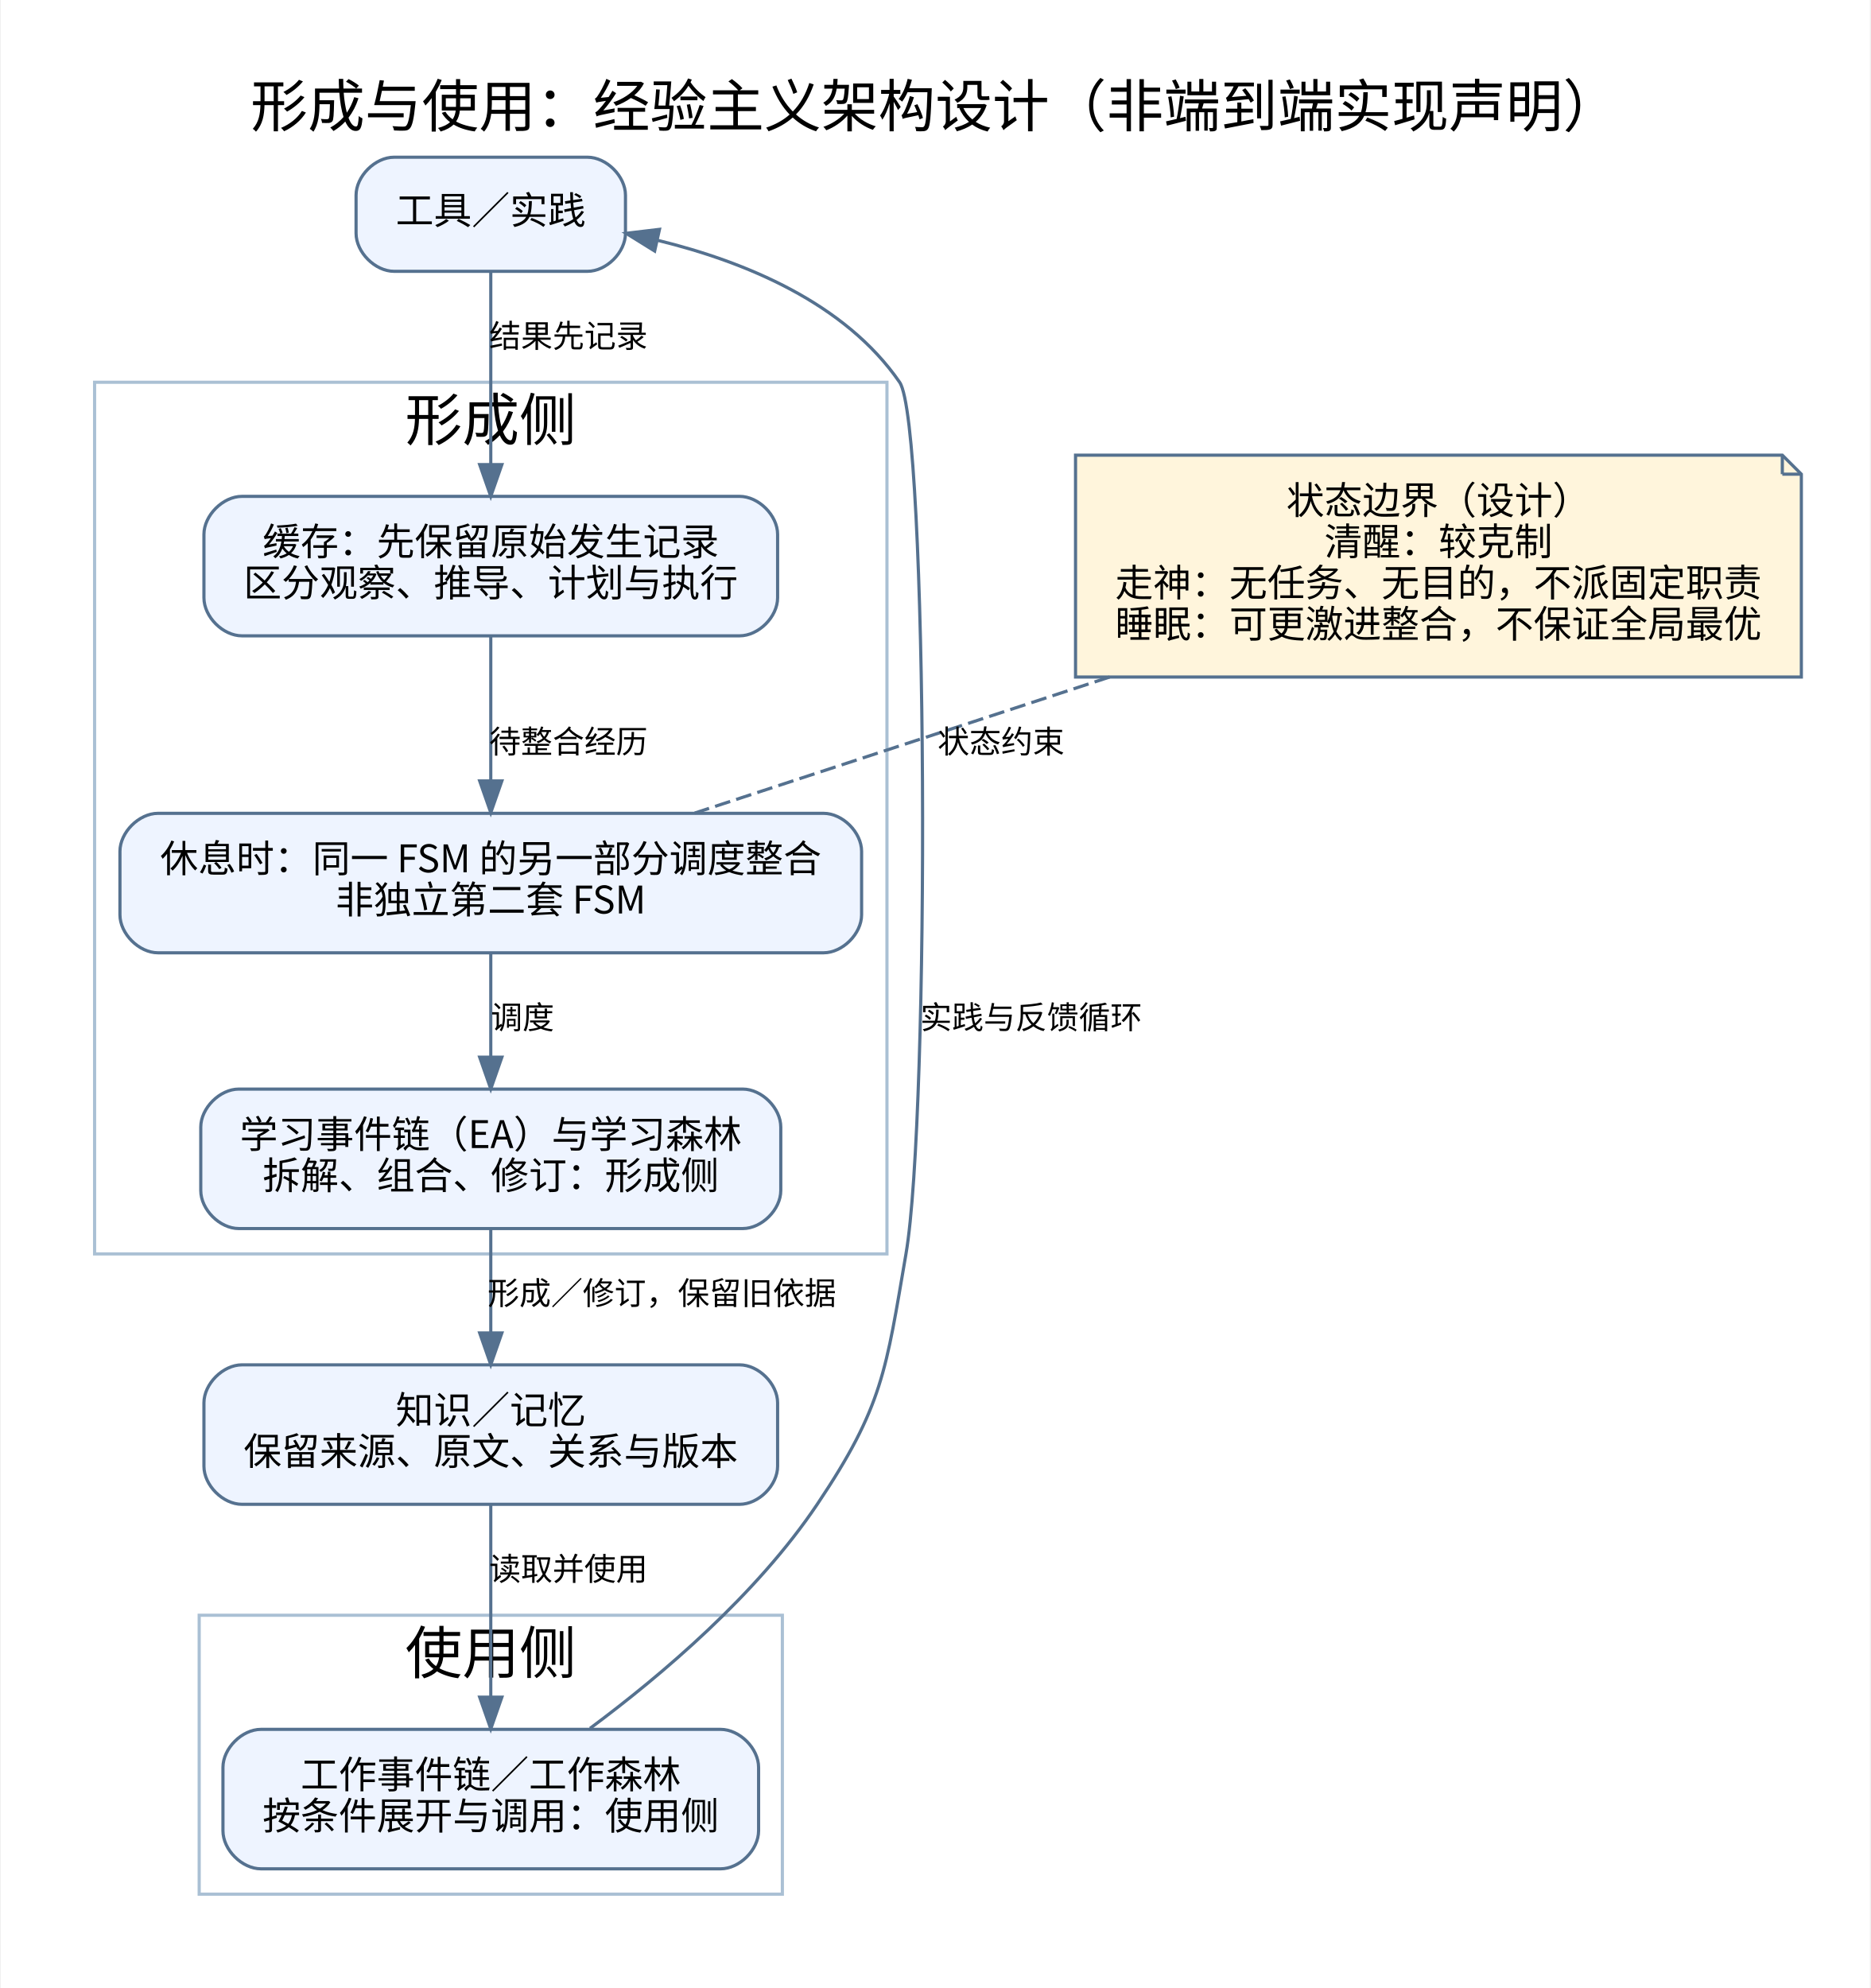
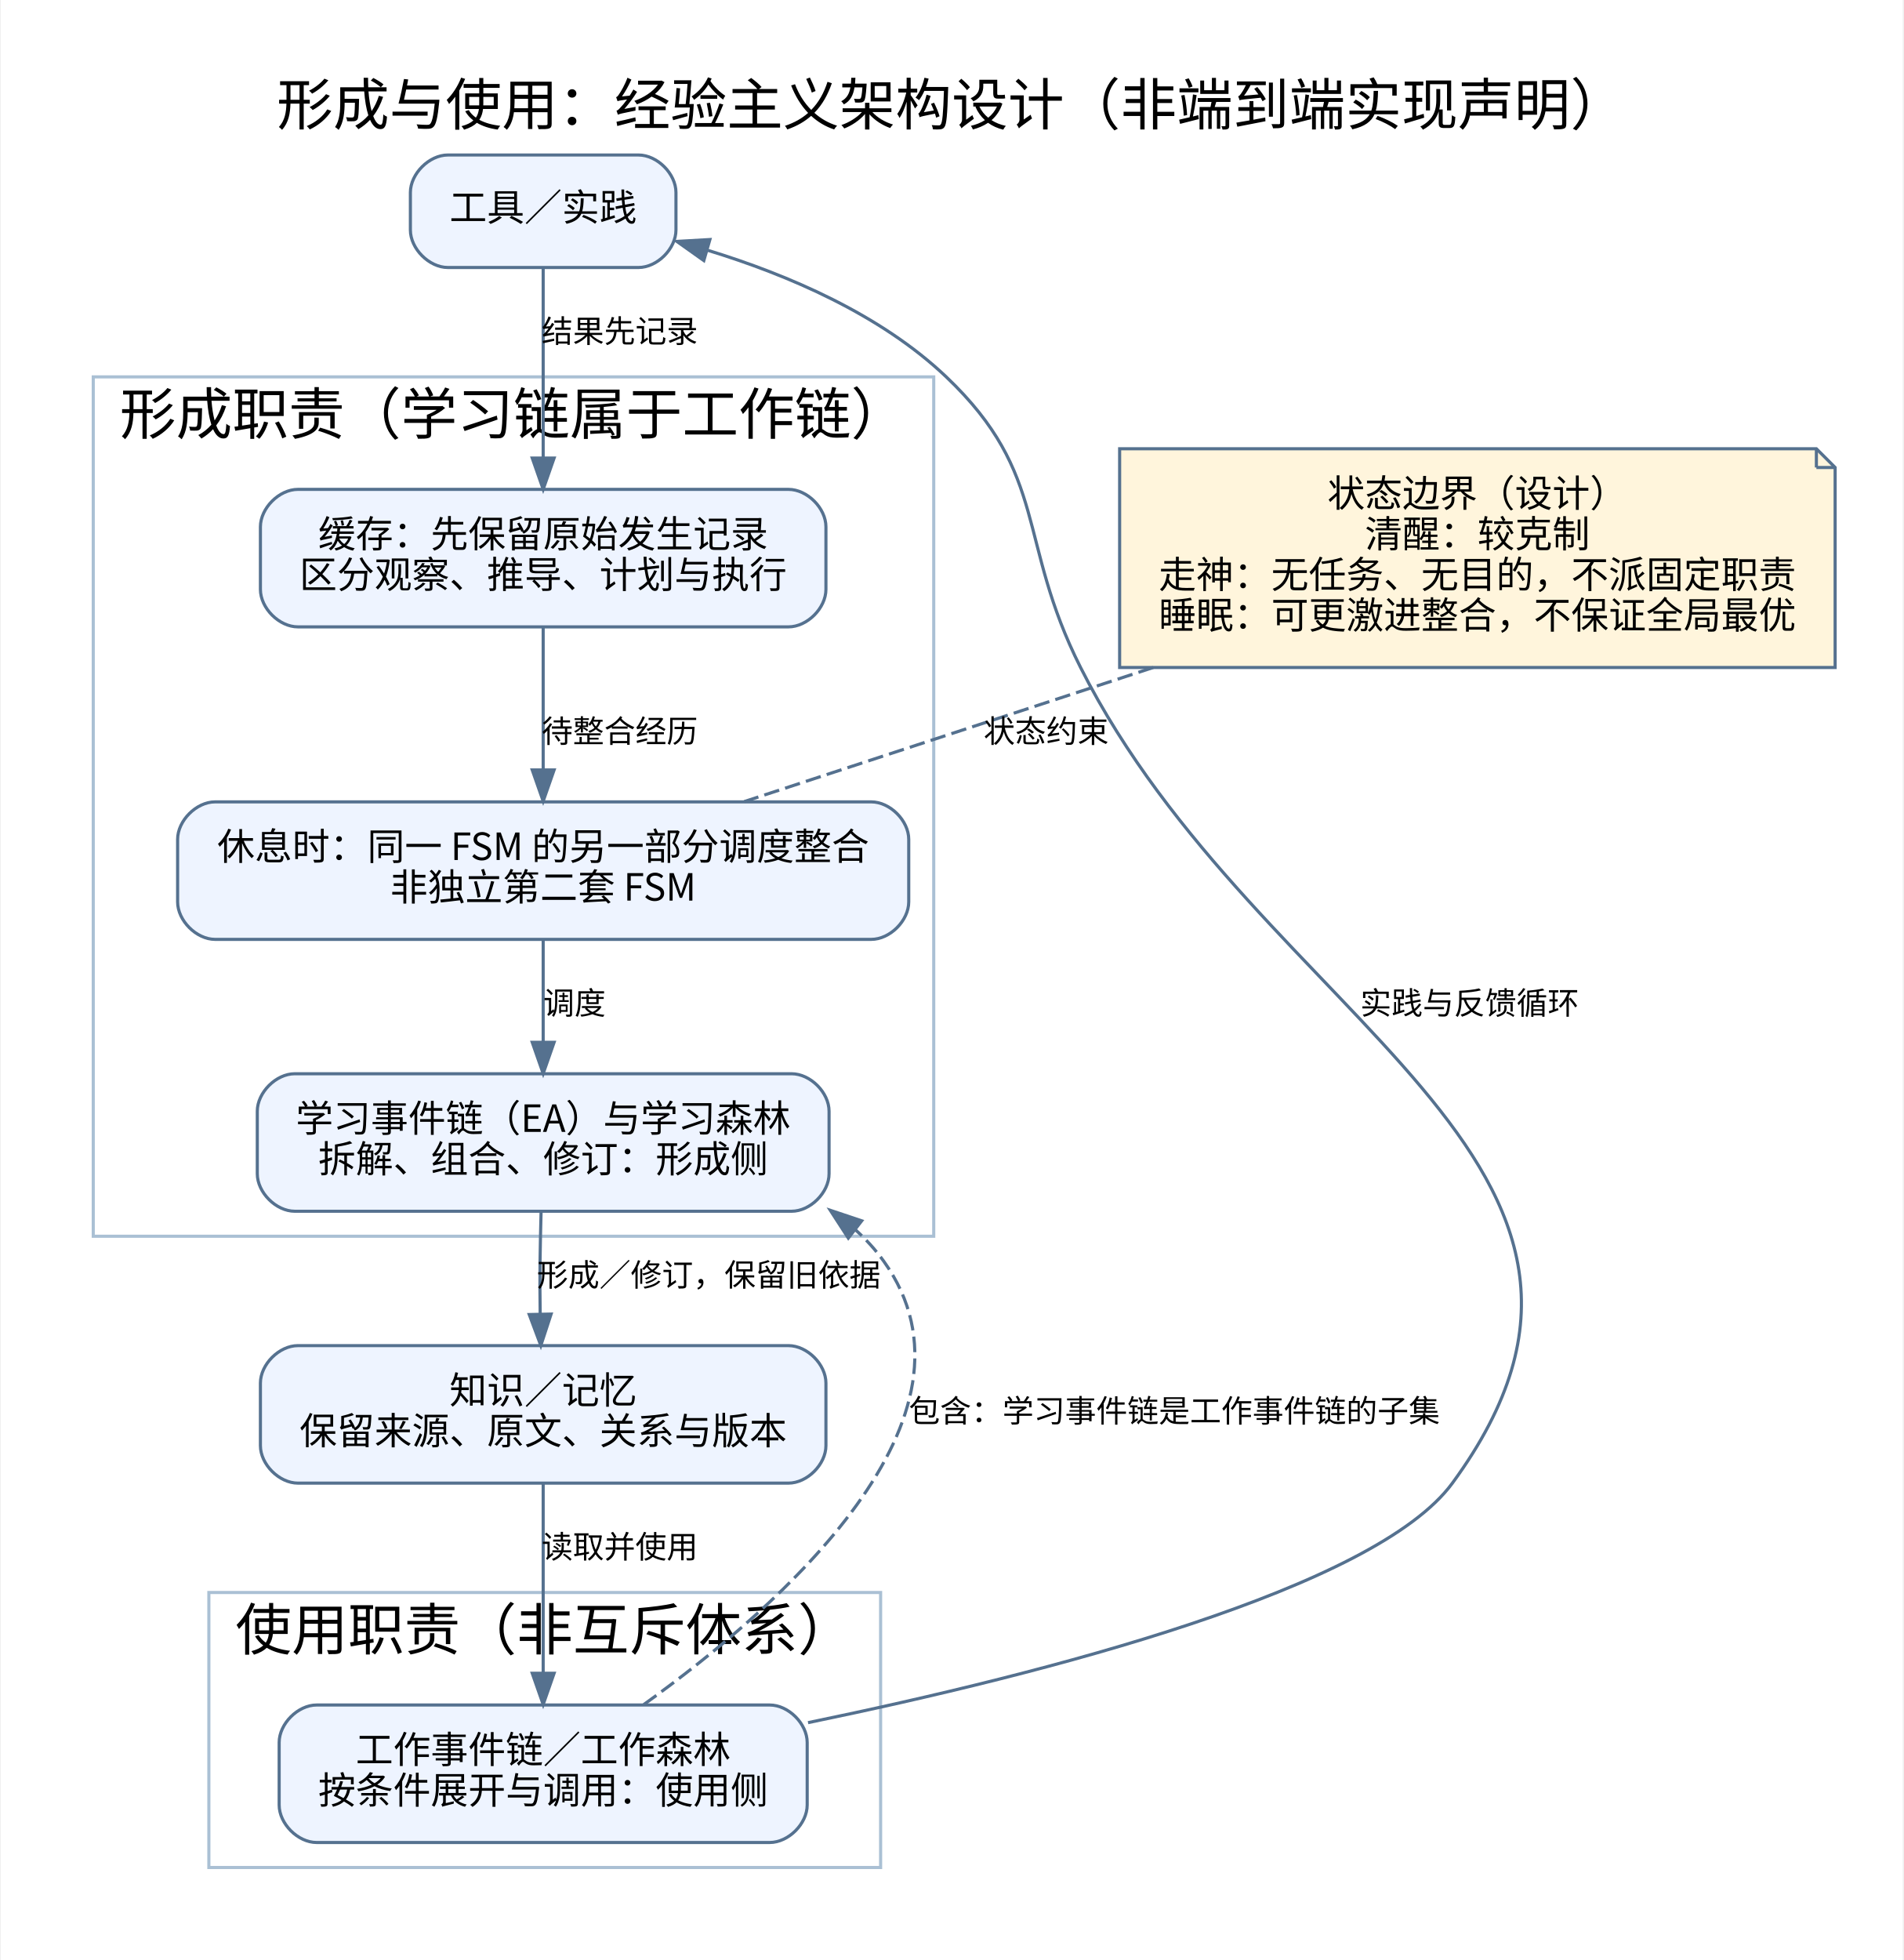
- <svg xmlns="http://www.w3.org/2000/svg" width="590pt" height="627pt" viewBox="0.00 0.00 589.70 627.20">
+ <svg xmlns="http://www.w3.org/2000/svg" width="609pt" height="627pt" viewBox="0.00 0.00 608.70 627.20">
  <g id="graph0" class="graph" transform="scale(1 1) rotate(0) translate(21.6 605.6)">
-     <polygon fill="#ffffff" stroke="transparent" points="-21.6,21.6 -21.6,-605.6 568.1,-605.6 568.1,21.6 -21.6,21.6" />
-     <text text-anchor="middle" x="273.25" y="-565.6" font-family="Noto Sans CJK SC" font-size="18.00">形成与使用：经验主义架构设计（非端到端实现声明）</text>
+     <polygon fill="#ffffff" stroke="transparent" points="-21.6,21.6 -21.6,-605.6 587.1,-605.6 587.1,21.6 -21.6,21.6" />
+     <text text-anchor="middle" x="282.75" y="-565.6" font-family="Noto Sans CJK SC" font-size="18.00">形成与使用：经验主义架构设计（非端到端实现声明）</text>
    <g id="clust1" class="cluster">
-       <polygon fill="#ffffff" stroke="#aac0d4" points="8,-210 8,-485 258,-485 258,-210 8,-210" />
-       <text text-anchor="middle" x="133" y="-466.6" font-family="Noto Sans CJK SC" font-size="18.00">形成侧</text>
+       <polygon fill="#ffffff" stroke="#aac0d4" points="8,-210 8,-485 277,-485 277,-210 8,-210" />
+       <text text-anchor="middle" x="142.5" y="-466.6" font-family="Noto Sans CJK SC" font-size="18.00">形成职责（学习链属于工作链）</text>
    </g>
    <g id="clust2" class="cluster">
-       <polygon fill="#ffffff" stroke="#aac0d4" points="41,-8 41,-96 225,-96 225,-8 41,-8" />
-       <text text-anchor="middle" x="133" y="-77.6" font-family="Noto Sans CJK SC" font-size="18.00">使用侧</text>
+       <polygon fill="#ffffff" stroke="#aac0d4" points="45,-8 45,-96 260,-96 260,-8 45,-8" />
+       <text text-anchor="middle" x="152.5" y="-77.6" font-family="Noto Sans CJK SC" font-size="18.00">使用职责（非互斥体系）</text>
    </g>
    <g id="node1" class="node">
-       <path fill="#eef4ff" stroke="#55718f" d="M163.5,-556C163.5,-556 102.5,-556 102.5,-556 96.5,-556 90.5,-550 90.5,-544 90.5,-544 90.5,-532 90.5,-532 90.5,-526 96.5,-520 102.5,-520 102.5,-520 163.5,-520 163.5,-520 169.5,-520 175.5,-526 175.5,-532 175.5,-532 175.5,-544 175.5,-544 175.5,-550 169.5,-556 163.5,-556" />
-       <text text-anchor="middle" x="133" y="-534.9" font-family="Noto Sans CJK SC" font-size="12.00">工具／实践</text>
+       <path fill="#eef4ff" stroke="#55718f" d="M182.5,-556C182.5,-556 121.5,-556 121.5,-556 115.5,-556 109.5,-550 109.5,-544 109.5,-544 109.5,-532 109.5,-532 109.5,-526 115.5,-520 121.5,-520 121.5,-520 182.5,-520 182.5,-520 188.5,-520 194.5,-526 194.5,-532 194.5,-532 194.5,-544 194.5,-544 194.5,-550 188.5,-556 182.5,-556" />
+       <text text-anchor="middle" x="152" y="-534.9" font-family="Noto Sans CJK SC" font-size="12.00">工具／实践</text>
    </g>
    <g id="node2" class="node">
-       <path fill="#eef4ff" stroke="#55718f" d="M211.5,-449C211.5,-449 54.5,-449 54.5,-449 48.5,-449 42.5,-443 42.5,-437 42.5,-437 42.5,-417 42.5,-417 42.5,-411 48.5,-405 54.5,-405 54.5,-405 211.5,-405 211.5,-405 217.5,-405 223.5,-411 223.5,-417 223.5,-417 223.5,-437 223.5,-437 223.5,-443 217.5,-449 211.5,-449" />
-       <text text-anchor="middle" x="133" y="-430.4" font-family="Noto Sans CJK SC" font-size="12.00">缓存：先保留原始发生记录</text>
-       <text text-anchor="middle" x="133" y="-417.4" font-family="Noto Sans CJK SC" font-size="12.00">区分观察、推导、计划与执行</text>
+       <path fill="#eef4ff" stroke="#55718f" d="M230.5,-449C230.5,-449 73.5,-449 73.5,-449 67.5,-449 61.5,-443 61.5,-437 61.5,-437 61.5,-417 61.5,-417 61.5,-411 67.5,-405 73.5,-405 73.5,-405 230.5,-405 230.5,-405 236.5,-405 242.5,-411 242.5,-417 242.5,-417 242.5,-437 242.5,-437 242.5,-443 236.5,-449 230.5,-449" />
+       <text text-anchor="middle" x="152" y="-430.4" font-family="Noto Sans CJK SC" font-size="12.00">缓存：先保留原始发生记录</text>
+       <text text-anchor="middle" x="152" y="-417.4" font-family="Noto Sans CJK SC" font-size="12.00">区分观察、推导、计划与执行</text>
    </g>
    <g id="edge1" class="edge">
-       <path fill="none" stroke="#55718f" d="M133,-519.97C133,-503.73 133,-478.88 133,-459.11" />
-       <polygon fill="#55718f" stroke="#55718f" points="136.5,-459.02 133,-449.02 129.5,-459.02 136.5,-459.02" />
-       <text text-anchor="middle" x="157.5" y="-496" font-family="Noto Sans CJK SC" font-size="10.00">结果先记录</text>
+       <path fill="none" stroke="#55718f" d="M152,-519.97C152,-503.73 152,-478.88 152,-459.11" />
+       <polygon fill="#55718f" stroke="#55718f" points="155.5,-459.02 152,-449.02 148.5,-459.02 155.5,-459.02" />
+       <text text-anchor="middle" x="176.5" y="-496" font-family="Noto Sans CJK SC" font-size="10.00">结果先记录</text>
    </g>
    <g id="node3" class="node">
-       <path fill="#eef4ff" stroke="#55718f" d="M238,-349C238,-349 28,-349 28,-349 22,-349 16,-343 16,-337 16,-337 16,-317 16,-317 16,-311 22,-305 28,-305 28,-305 238,-305 238,-305 244,-305 250,-311 250,-317 250,-317 250,-337 250,-337 250,-343 244,-349 238,-349" />
-       <text text-anchor="middle" x="133" y="-330.4" font-family="Noto Sans CJK SC" font-size="12.00">休息时：同一 FSM 的另一部分调度整合</text>
-       <text text-anchor="middle" x="133" y="-317.4" font-family="Noto Sans CJK SC" font-size="12.00">非独立第二套 FSM</text>
+       <path fill="#eef4ff" stroke="#55718f" d="M257,-349C257,-349 47,-349 47,-349 41,-349 35,-343 35,-337 35,-337 35,-317 35,-317 35,-311 41,-305 47,-305 47,-305 257,-305 257,-305 263,-305 269,-311 269,-317 269,-317 269,-337 269,-337 269,-343 263,-349 257,-349" />
+       <text text-anchor="middle" x="152" y="-330.4" font-family="Noto Sans CJK SC" font-size="12.00">休息时：同一 FSM 的另一部分调度整合</text>
+       <text text-anchor="middle" x="152" y="-317.4" font-family="Noto Sans CJK SC" font-size="12.00">非独立第二套 FSM</text>
    </g>
    <g id="edge2" class="edge">
-       <path fill="none" stroke="#55718f" d="M133,-404.74C133,-391.51 133,-374.26 133,-359.47" />
-       <polygon fill="#55718f" stroke="#55718f" points="136.5,-359.22 133,-349.22 129.5,-359.22 136.5,-359.22" />
-       <text text-anchor="middle" x="157.5" y="-368" font-family="Noto Sans CJK SC" font-size="10.00">待整合经历</text>
+       <path fill="none" stroke="#55718f" d="M152,-404.74C152,-391.51 152,-374.26 152,-359.47" />
+       <polygon fill="#55718f" stroke="#55718f" points="155.5,-359.22 152,-349.22 148.5,-359.22 155.5,-359.22" />
+       <text text-anchor="middle" x="176.5" y="-368" font-family="Noto Sans CJK SC" font-size="10.00">待整合经历</text>
    </g>
    <g id="node4" class="node">
-       <path fill="#eef4ff" stroke="#55718f" d="M212.5,-262C212.5,-262 53.5,-262 53.5,-262 47.5,-262 41.5,-256 41.5,-250 41.5,-250 41.5,-230 41.5,-230 41.5,-224 47.5,-218 53.5,-218 53.5,-218 212.5,-218 212.5,-218 218.5,-218 224.5,-224 224.5,-230 224.5,-230 224.5,-250 224.5,-250 224.5,-256 218.5,-262 212.5,-262" />
-       <text text-anchor="middle" x="133" y="-243.4" font-family="Noto Sans CJK SC" font-size="12.00">学习事件链（EA）与学习森林</text>
-       <text text-anchor="middle" x="133" y="-230.4" font-family="Noto Sans CJK SC" font-size="12.00">拆解、组合、修订：形成侧</text>
+       <path fill="#eef4ff" stroke="#55718f" d="M231.5,-262C231.5,-262 72.5,-262 72.5,-262 66.5,-262 60.5,-256 60.5,-250 60.5,-250 60.5,-230 60.5,-230 60.5,-224 66.5,-218 72.5,-218 72.5,-218 231.5,-218 231.5,-218 237.5,-218 243.5,-224 243.5,-230 243.5,-230 243.5,-250 243.5,-250 243.5,-256 237.5,-262 231.5,-262" />
+       <text text-anchor="middle" x="152" y="-243.4" font-family="Noto Sans CJK SC" font-size="12.00">学习事件链（EA）与学习森林</text>
+       <text text-anchor="middle" x="152" y="-230.4" font-family="Noto Sans CJK SC" font-size="12.00">拆解、组合、修订：形成侧</text>
    </g>
    <g id="edge3" class="edge">
-       <path fill="none" stroke="#55718f" d="M133,-304.99C133,-295.08 133,-283.05 133,-272.11" />
-       <polygon fill="#55718f" stroke="#55718f" points="136.5,-272.06 133,-262.06 129.5,-272.06 136.5,-272.06" />
-       <text text-anchor="middle" x="143" y="-281" font-family="Noto Sans CJK SC" font-size="10.00">调度</text>
+       <path fill="none" stroke="#55718f" d="M152,-304.99C152,-295.08 152,-283.05 152,-272.11" />
+       <polygon fill="#55718f" stroke="#55718f" points="155.5,-272.06 152,-262.06 148.5,-272.06 155.5,-272.06" />
+       <text text-anchor="middle" x="162" y="-281" font-family="Noto Sans CJK SC" font-size="10.00">调度</text>
    </g>
    <g id="node5" class="node">
-       <path fill="#eef4ff" stroke="#55718f" d="M211.5,-175C211.5,-175 54.5,-175 54.5,-175 48.5,-175 42.5,-169 42.5,-163 42.5,-163 42.5,-143 42.5,-143 42.5,-137 48.5,-131 54.5,-131 54.5,-131 211.5,-131 211.5,-131 217.5,-131 223.5,-137 223.5,-143 223.5,-143 223.5,-163 223.5,-163 223.5,-169 217.5,-175 211.5,-175" />
-       <text text-anchor="middle" x="133" y="-156.4" font-family="Noto Sans CJK SC" font-size="12.00">知识／记忆</text>
-       <text text-anchor="middle" x="133" y="-143.4" font-family="Noto Sans CJK SC" font-size="12.00">保留来源、原文、关系与版本</text>
+       <path fill="#eef4ff" stroke="#55718f" d="M230.5,-175C230.5,-175 73.5,-175 73.5,-175 67.5,-175 61.5,-169 61.5,-163 61.5,-163 61.5,-143 61.5,-143 61.5,-137 67.5,-131 73.5,-131 73.5,-131 230.5,-131 230.5,-131 236.5,-131 242.5,-137 242.5,-143 242.5,-143 242.5,-163 242.5,-163 242.5,-169 236.5,-175 230.5,-175" />
+       <text text-anchor="middle" x="152" y="-156.4" font-family="Noto Sans CJK SC" font-size="12.00">知识／记忆</text>
+       <text text-anchor="middle" x="152" y="-143.4" font-family="Noto Sans CJK SC" font-size="12.00">保留来源、原文、关系与版本</text>
    </g>
    <g id="edge4" class="edge">
-       <path fill="none" stroke="#55718f" d="M133,-217.99C133,-208.08 133,-196.05 133,-185.11" />
-       <polygon fill="#55718f" stroke="#55718f" points="136.5,-185.06 133,-175.06 129.5,-185.06 136.5,-185.06" />
-       <text text-anchor="middle" x="187" y="-194" font-family="Noto Sans CJK SC" font-size="10.00">形成／修订，保留旧依据</text>
+       <path fill="none" stroke="#55718f" d="M151.33,-217.87C151.19,-212.68 151.07,-207.14 151,-202 150.93,-196.62 150.95,-190.89 151.04,-185.35" />
+       <polygon fill="#55718f" stroke="#55718f" points="154.54,-185.1 151.25,-175.03 147.54,-184.95 154.54,-185.1" />
+       <text text-anchor="middle" x="205" y="-194" font-family="Noto Sans CJK SC" font-size="10.00">形成／修订，保留旧依据</text>
    </g>
    <g id="node6" class="node">
-       <path fill="#eef4ff" stroke="#55718f" d="M205.5,-60C205.5,-60 60.5,-60 60.5,-60 54.5,-60 48.5,-54 48.5,-48 48.5,-48 48.5,-28 48.5,-28 48.5,-22 54.5,-16 60.5,-16 60.5,-16 205.5,-16 205.5,-16 211.5,-16 217.5,-22 217.5,-28 217.5,-28 217.5,-48 217.5,-48 217.5,-54 211.5,-60 205.5,-60" />
-       <text text-anchor="middle" x="133" y="-41.4" font-family="Noto Sans CJK SC" font-size="12.00">工作事件链／工作森林</text>
-       <text text-anchor="middle" x="133" y="-28.4" font-family="Noto Sans CJK SC" font-size="12.00">按条件展开与调用：使用侧</text>
+       <path fill="#eef4ff" stroke="#55718f" d="M224.5,-60C224.5,-60 79.5,-60 79.5,-60 73.5,-60 67.5,-54 67.5,-48 67.5,-48 67.5,-28 67.5,-28 67.5,-22 73.5,-16 79.5,-16 79.5,-16 224.5,-16 224.5,-16 230.5,-16 236.5,-22 236.5,-28 236.5,-28 236.5,-48 236.5,-48 236.5,-54 230.5,-60 224.5,-60" />
+       <text text-anchor="middle" x="152" y="-41.4" font-family="Noto Sans CJK SC" font-size="12.00">工作事件链／工作森林</text>
+       <text text-anchor="middle" x="152" y="-28.4" font-family="Noto Sans CJK SC" font-size="12.00">按条件展开与调用：使用侧</text>
    </g>
    <g id="edge5" class="edge">
-       <path fill="none" stroke="#55718f" d="M133,-130.75C133,-113.7 133,-89.53 133,-70.27" />
-       <polygon fill="#55718f" stroke="#55718f" points="136.5,-70.16 133,-60.16 129.5,-70.16 136.5,-70.16" />
-       <text text-anchor="middle" x="157.5" y="-107" font-family="Noto Sans CJK SC" font-size="10.00">读取并使用</text>
+       <path fill="none" stroke="#55718f" d="M152,-130.75C152,-113.7 152,-89.53 152,-70.27" />
+       <polygon fill="#55718f" stroke="#55718f" points="155.5,-70.16 152,-60.16 148.5,-70.16 155.5,-70.16" />
+       <text text-anchor="middle" x="176.5" y="-107" font-family="Noto Sans CJK SC" font-size="10.00">读取并使用</text>
+     </g>
+     <g id="edge7" class="edge">
+       <path fill="none" stroke="#55718f" d="M236.77,-54.35C313.54,-70.19 418.3,-97.29 443,-131 518.35,-233.84 381.44,-278.18 324,-392 303.48,-432.65 313.99,-453.61 281,-485 259.99,-504.98 230.32,-517.66 204.72,-525.49" />
+       <polygon fill="#55718f" stroke="#55718f" points="203.42,-522.22 194.78,-528.35 205.36,-528.95 203.42,-522.22" />
+       <text text-anchor="middle" x="448.5" y="-281" font-family="Noto Sans CJK SC" font-size="10.00">实践与反馈循环</text>
    </g>
    <g id="edge6" class="edge">
-       <path fill="none" stroke="#55718f" d="M164.32,-60.31C186.99,-77.16 216.89,-102.53 236,-131 256.76,-161.93 257.69,-173.29 264,-210 271.56,-253.96 270.99,-471.95 262,-485 244.74,-510.06 213.21,-523.05 185.65,-529.78" />
-       <polygon fill="#55718f" stroke="#55718f" points="184.71,-526.4 175.71,-531.99 186.23,-533.24 184.71,-526.4" />
-       <text text-anchor="middle" x="303.5" y="-281" font-family="Noto Sans CJK SC" font-size="10.00">实践与反馈循环</text>
+       <path fill="none" stroke="#55718f" stroke-dasharray="5,2" d="M184.19,-60.14C227.92,-91.51 296.79,-152.05 261,-202 258.31,-205.76 255.21,-209.14 251.81,-212.18" />
+       <polygon fill="#55718f" stroke="#55718f" points="249.66,-209.41 243.9,-218.3 253.95,-214.94 249.66,-209.41" />
+       <text text-anchor="middle" x="354" y="-150.5" font-family="Noto Sans CJK SC" font-size="10.00">包含：学习事件链是工作事件链的子集</text>
    </g>
    <g id="node7" class="node">
-       <polygon fill="#fff5dc" stroke="#55718f" points="540.5,-462 317.5,-462 317.5,-392 546.5,-392 546.5,-456 540.5,-462" />
-       <polyline fill="none" stroke="#55718f" points="540.5,-462 540.5,-456 " />
-       <polyline fill="none" stroke="#55718f" points="546.5,-456 540.5,-456 " />
-       <text text-anchor="middle" x="432" y="-443.4" font-family="Noto Sans CJK SC" font-size="12.00">状态边界（设计）</text>
-       <text text-anchor="middle" x="432" y="-430.4" font-family="Noto Sans CJK SC" font-size="12.00">清醒：较克制</text>
-       <text text-anchor="middle" x="432" y="-417.4" font-family="Noto Sans CJK SC" font-size="12.00">走神：无任务、无目的，不派固定职责</text>
-       <text text-anchor="middle" x="432" y="-404.4" font-family="Noto Sans CJK SC" font-size="12.00">睡眠：可更激进整合，不保证全局最优</text>
+       <polygon fill="#fff5dc" stroke="#55718f" points="559.5,-462 336.5,-462 336.5,-392 565.5,-392 565.5,-456 559.5,-462" />
+       <polyline fill="none" stroke="#55718f" points="559.5,-462 559.5,-456 " />
+       <polyline fill="none" stroke="#55718f" points="565.5,-456 559.5,-456 " />
+       <text text-anchor="middle" x="451" y="-443.4" font-family="Noto Sans CJK SC" font-size="12.00">状态边界（设计）</text>
+       <text text-anchor="middle" x="451" y="-430.4" font-family="Noto Sans CJK SC" font-size="12.00">清醒：较克制</text>
+       <text text-anchor="middle" x="451" y="-417.4" font-family="Noto Sans CJK SC" font-size="12.00">走神：无任务、无目的，不派固定职责</text>
+       <text text-anchor="middle" x="451" y="-404.4" font-family="Noto Sans CJK SC" font-size="12.00">睡眠：可更激进整合，不保证全局最优</text>
    </g>
-     <g id="edge7" class="edge">
-       <path fill="none" stroke="#55718f" stroke-dasharray="5,2" d="M328.26,-392C284.75,-377.74 235.51,-361.6 197.36,-349.09" />
-       <text text-anchor="middle" x="294" y="-368" font-family="Noto Sans CJK SC" font-size="10.00">状态约束</text>
+     <g id="edge8" class="edge">
+       <path fill="none" stroke="#55718f" stroke-dasharray="5,2" d="M347.26,-392C303.75,-377.74 254.51,-361.6 216.36,-349.09" />
+       <text text-anchor="middle" x="313" y="-368" font-family="Noto Sans CJK SC" font-size="10.00">状态约束</text>
    </g>
  </g>
</svg>
